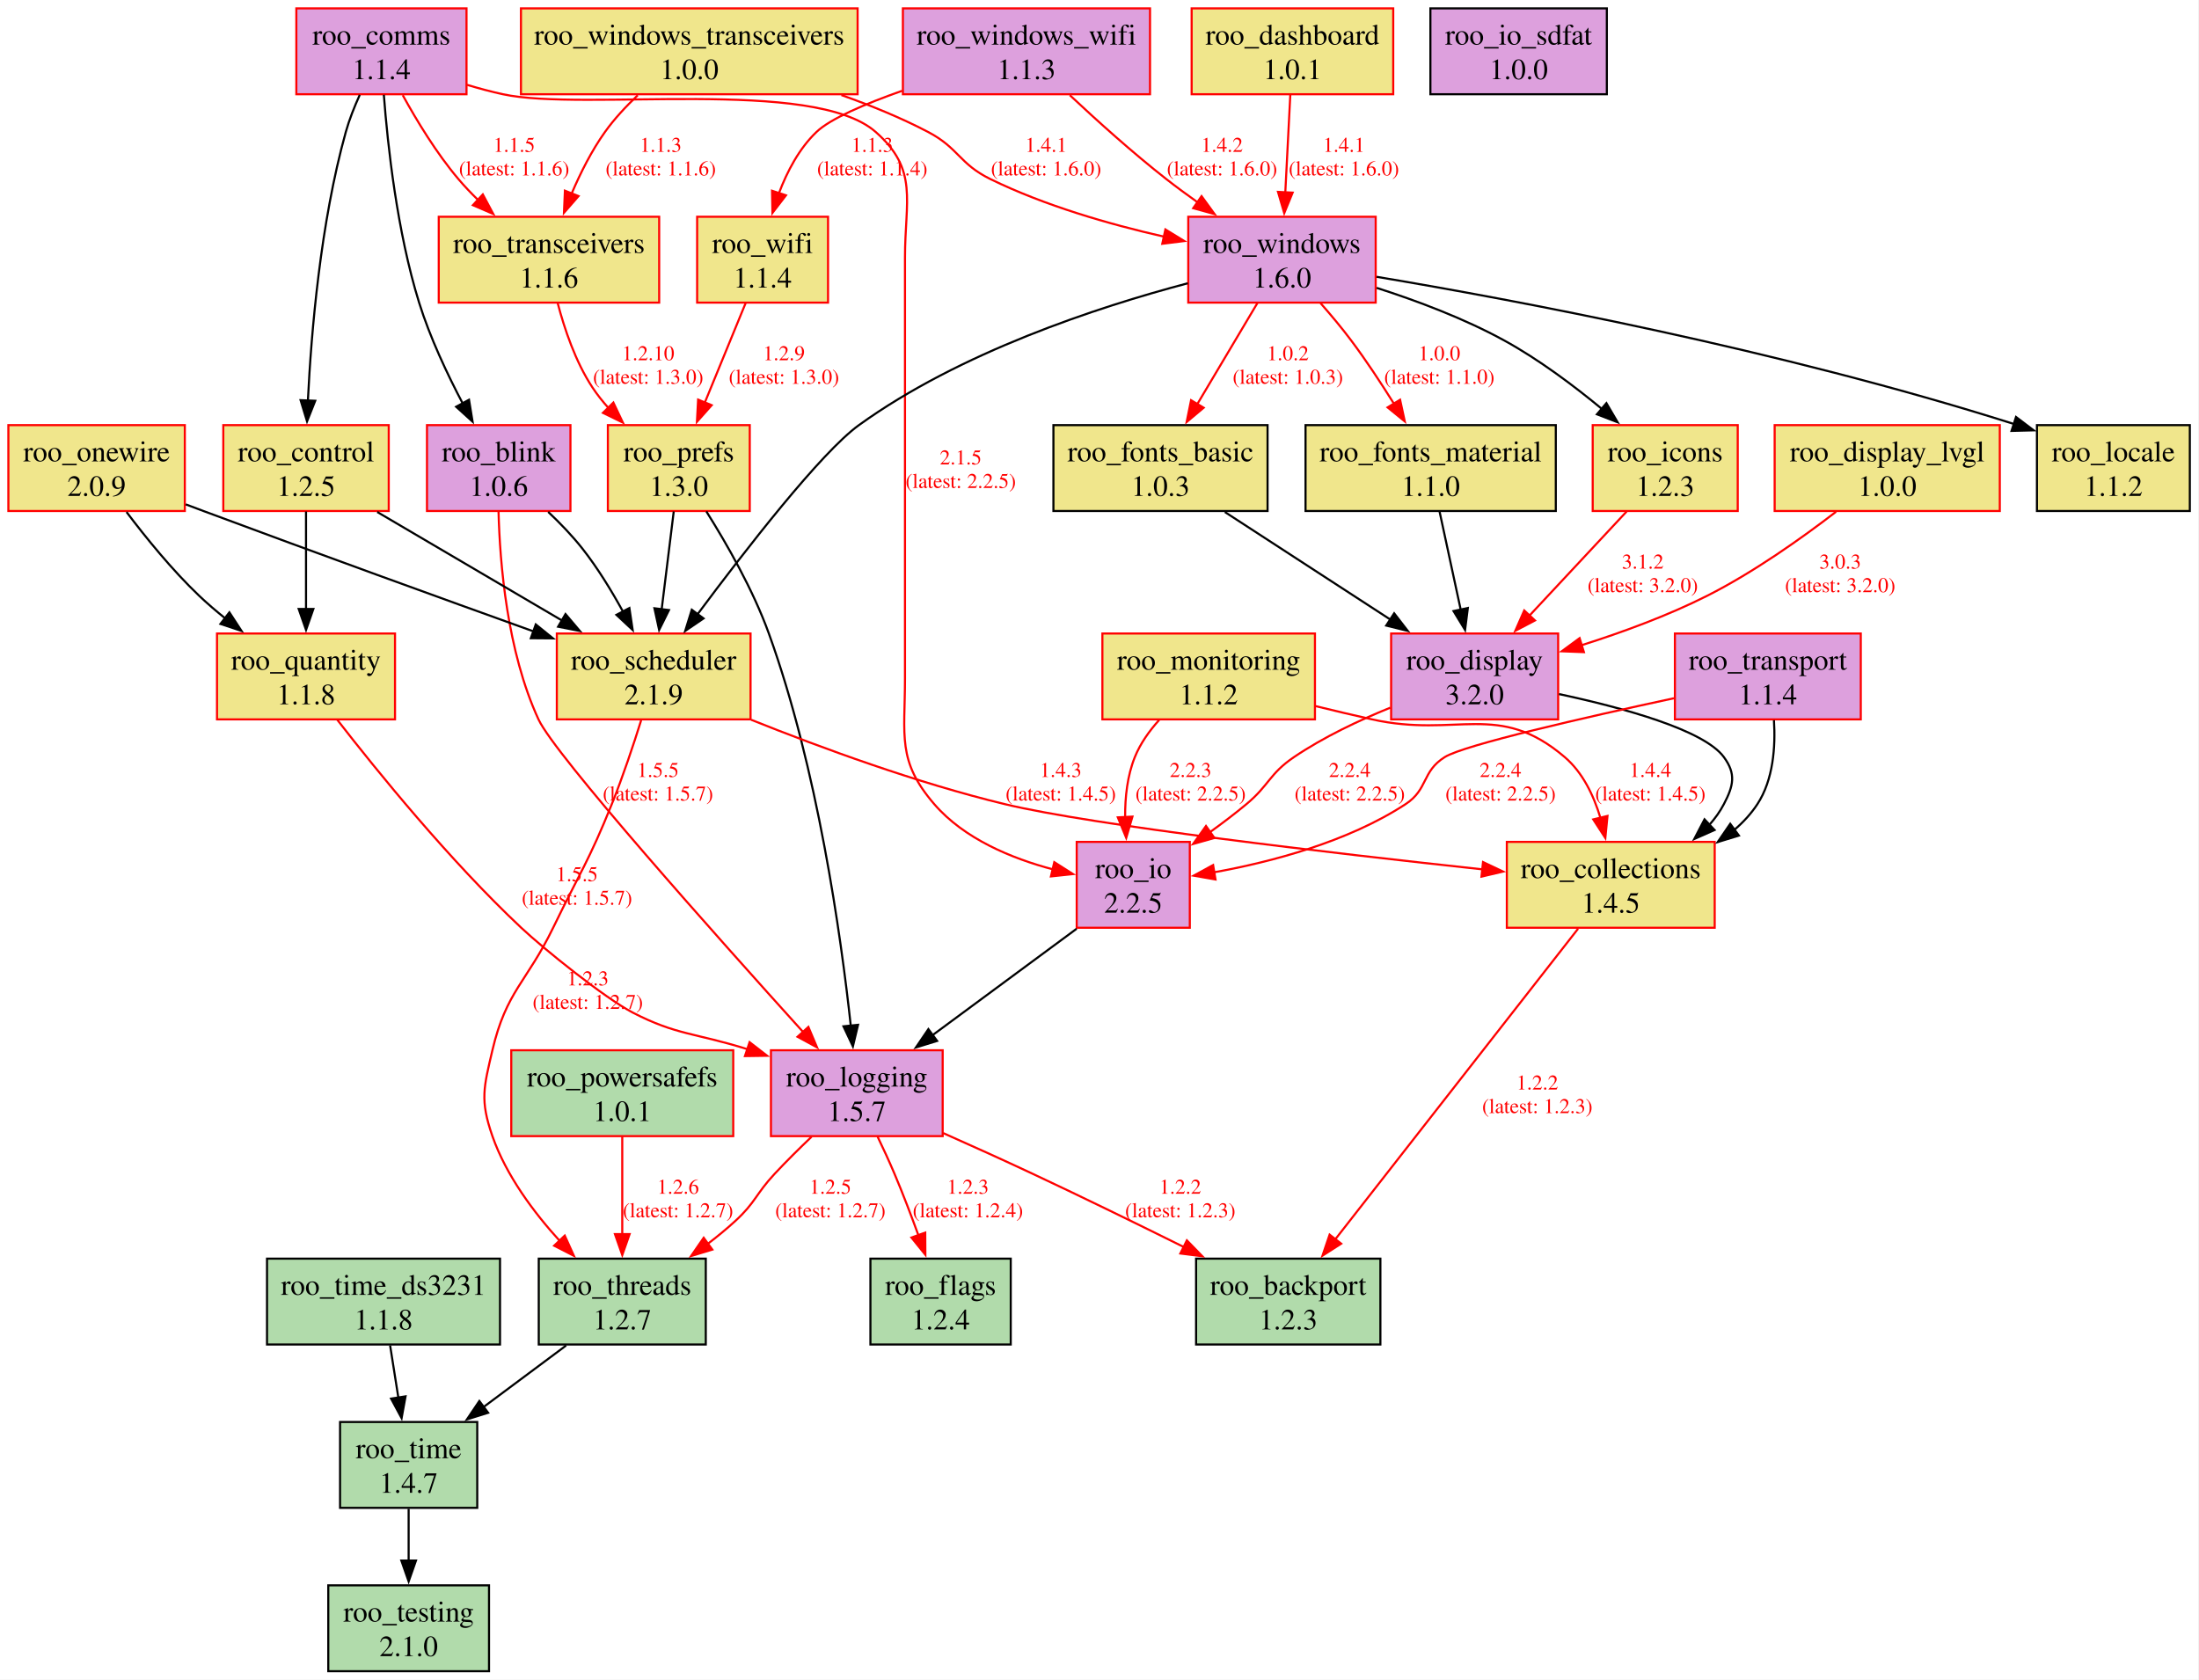
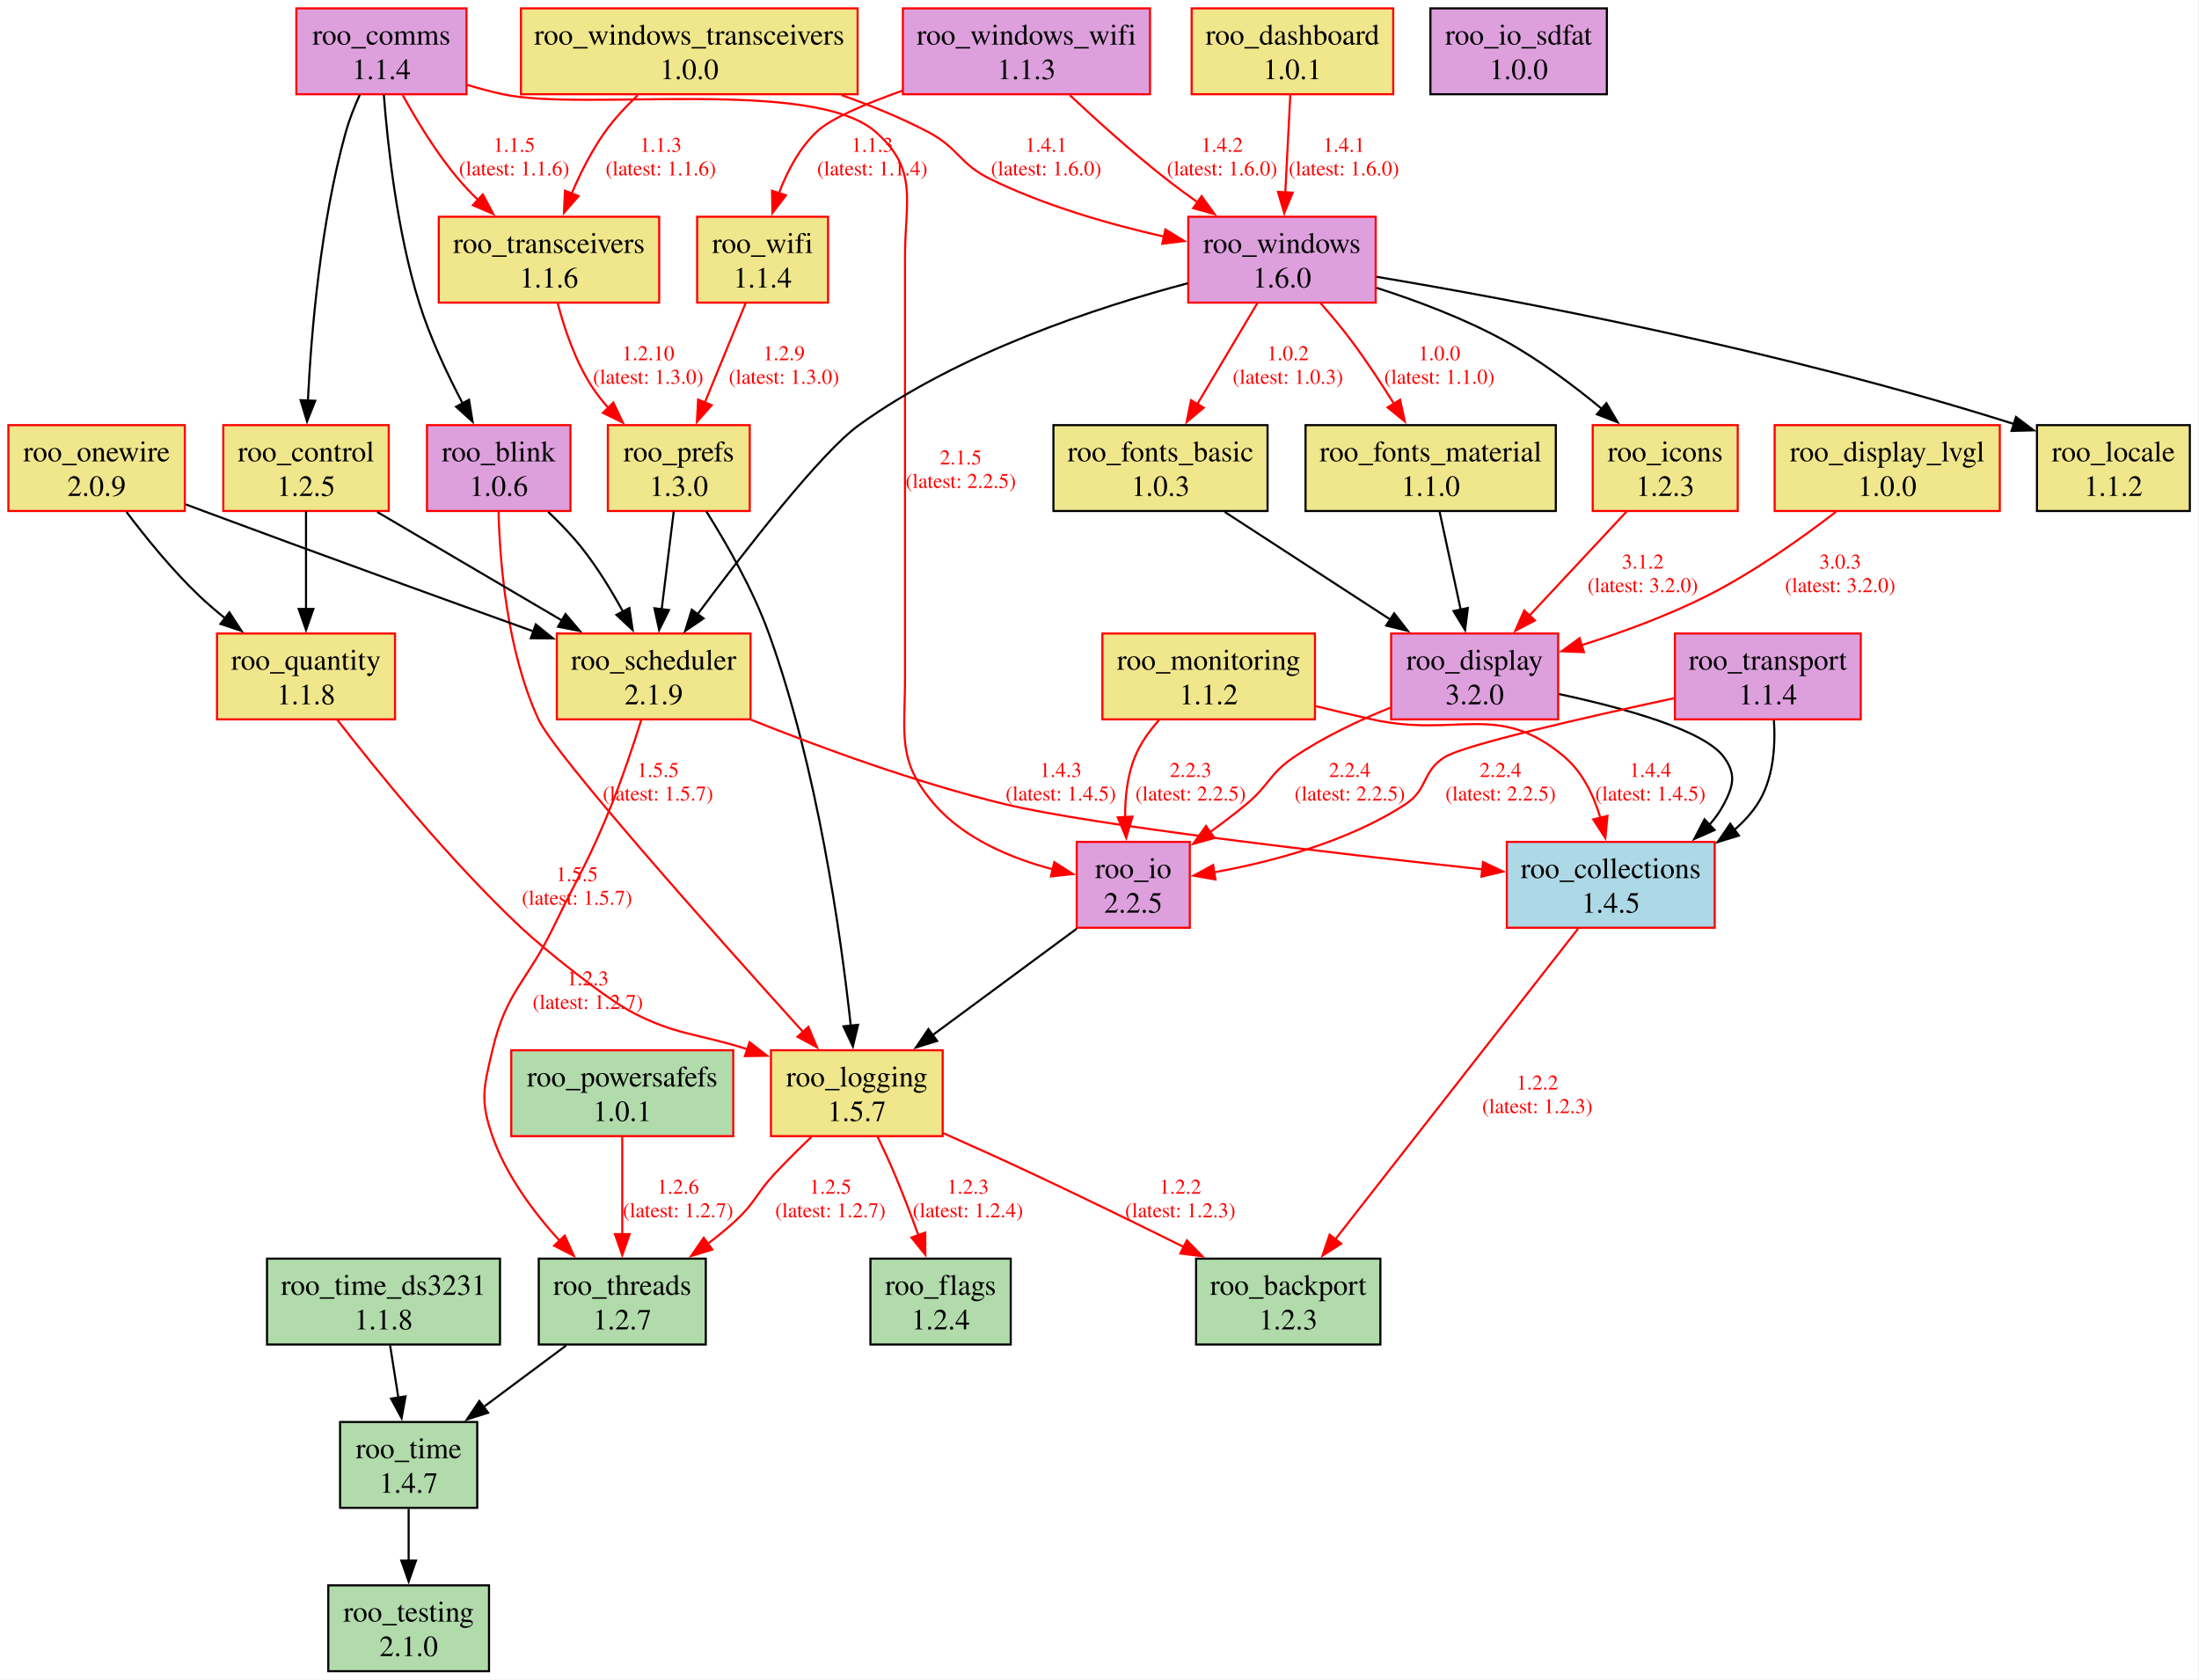
<svg xmlns="http://www.w3.org/2000/svg" width="1050pt" height="802pt" viewBox="0.00 0.00 1050.00 802.00">
  <g id="graph0" class="graph" transform="scale(1 1) rotate(0) translate(4 798)">
    <polygon fill="white" stroke="none" points="-4,4 -4,-798 1045.62,-798 1045.62,4 -4,4" />
    <g id="node1" class="node">
      <polygon fill="#b1dbab" stroke="black" points="655.12,-197 567.12,-197 567.12,-156 655.12,-156 655.12,-197" />
      <text xml:space="preserve" text-anchor="middle" x="611.12" y="-179.7" font-family="Times,serif" font-size="14.00">roo_backport</text>
      <text xml:space="preserve" text-anchor="middle" x="611.12" y="-163.2" font-family="Times,serif" font-size="14.00">1.2.3</text>
    </g>
    <g id="node2" class="node">
      <polygon fill="plum" stroke="red" points="268.38,-595 199.88,-595 199.88,-554 268.38,-554 268.38,-595" />
      <text xml:space="preserve" text-anchor="middle" x="234.12" y="-577.7" font-family="Times,serif" font-size="14.00">roo_blink</text>
      <text xml:space="preserve" text-anchor="middle" x="234.12" y="-561.2" font-family="Times,serif" font-size="14.00">1.0.6</text>
    </g>
    <g id="node16" class="node">
-       <polygon fill="plum" stroke="red" points="446.12,-296.5 364.12,-296.5 364.12,-255.5 446.12,-255.5 446.12,-296.5" />
+       <polygon fill="khaki" stroke="red" points="446.12,-296.5 364.12,-296.5 364.12,-255.5 446.12,-255.5 446.12,-296.5" />
      <text xml:space="preserve" text-anchor="middle" x="405.12" y="-279.2" font-family="Times,serif" font-size="14.00">roo_logging</text>
      <text xml:space="preserve" text-anchor="middle" x="405.12" y="-262.7" font-family="Times,serif" font-size="14.00">1.5.7</text>
    </g>
    <g id="edge1" class="edge">
      <path fill="none" stroke="red" d="M234.05,-553.59C234.67,-529.16 238.11,-486.97 253.12,-454.5 261.09,-437.29 338.48,-350.55 379.65,-305.02" />
      <polygon fill="red" stroke="red" points="382,-307.64 386.12,-297.88 376.81,-302.94 382,-307.64" />
      <text xml:space="preserve" text-anchor="middle" x="310.17" y="-427" font-family="Times,serif" font-size="10.00" fill="red">1.5.5</text>
      <text xml:space="preserve" text-anchor="middle" x="310.17" y="-415.75" font-family="Times,serif" font-size="10.00" fill="red">(latest: 1.5.7)</text>
    </g>
    <g id="node22" class="node">
      <polygon fill="khaki" stroke="red" points="354.38,-495.5 261.88,-495.5 261.88,-454.5 354.38,-454.5 354.38,-495.5" />
      <text xml:space="preserve" text-anchor="middle" x="308.12" y="-478.2" font-family="Times,serif" font-size="14.00">roo_scheduler</text>
      <text xml:space="preserve" text-anchor="middle" x="308.12" y="-461.7" font-family="Times,serif" font-size="14.00">2.1.9</text>
    </g>
    <g id="edge2" class="edge">
      <path fill="none" stroke="black" d="M257.75,-553.58C263.46,-548.19 269.3,-542.13 274.12,-536 281.38,-526.78 288.06,-515.83 293.54,-505.83" />
      <polygon fill="black" stroke="black" points="296.53,-507.67 298.09,-497.19 290.34,-504.41 296.53,-507.67" />
    </g>
    <g id="node3" class="node">
-       <polygon fill="khaki" stroke="red" points="814.75,-396 715.5,-396 715.5,-355 814.75,-355 814.75,-396" />
+       <polygon fill="lightblue" stroke="red" points="814.75,-396 715.5,-396 715.5,-355 814.75,-355 814.75,-396" />
      <text xml:space="preserve" text-anchor="middle" x="765.12" y="-378.7" font-family="Times,serif" font-size="14.00">roo_collections</text>
      <text xml:space="preserve" text-anchor="middle" x="765.12" y="-362.2" font-family="Times,serif" font-size="14.00">1.4.5</text>
    </g>
    <g id="edge3" class="edge">
      <path fill="none" stroke="red" d="M749.51,-354.53C722.06,-319.41 665.06,-246.49 633.45,-206.06" />
      <polygon fill="red" stroke="red" points="636.4,-204.15 627.48,-198.43 630.88,-208.46 636.4,-204.15" />
      <text xml:space="preserve" text-anchor="middle" x="730.06" y="-277.75" font-family="Times,serif" font-size="10.00" fill="red">1.2.2</text>
      <text xml:space="preserve" text-anchor="middle" x="730.06" y="-266.5" font-family="Times,serif" font-size="10.00" fill="red">(latest: 1.2.3)</text>
    </g>
    <g id="node4" class="node">
      <polygon fill="plum" stroke="red" points="218.75,-794 137.5,-794 137.5,-753 218.75,-753 218.75,-794" />
      <text xml:space="preserve" text-anchor="middle" x="178.12" y="-776.7" font-family="Times,serif" font-size="14.00">roo_comms</text>
      <text xml:space="preserve" text-anchor="middle" x="178.12" y="-760.2" font-family="Times,serif" font-size="14.00">1.1.4</text>
    </g>
    <g id="edge4" class="edge">
      <path fill="none" stroke="black" d="M179.28,-752.72C181.1,-728.76 185.57,-687.42 196.12,-653.5 201.31,-636.83 209.59,-619.27 217.1,-605.05" />
      <polygon fill="black" stroke="black" points="219.95,-607.12 221.65,-596.66 213.8,-603.78 219.95,-607.12" />
    </g>
    <g id="node5" class="node">
      <polygon fill="khaki" stroke="red" points="181.62,-595 102.62,-595 102.62,-554 181.62,-554 181.62,-595" />
      <text xml:space="preserve" text-anchor="middle" x="142.12" y="-577.7" font-family="Times,serif" font-size="14.00">roo_control</text>
      <text xml:space="preserve" text-anchor="middle" x="142.12" y="-561.2" font-family="Times,serif" font-size="14.00">1.2.5</text>
    </g>
    <g id="edge5" class="edge">
      <path fill="none" stroke="black" d="M167.78,-752.69C165.24,-747.1 162.78,-740.92 161.12,-735 149,-691.53 144.61,-639.28 143.02,-606.73" />
      <polygon fill="black" stroke="black" points="146.52,-606.63 142.61,-596.78 139.53,-606.92 146.52,-606.63" />
    </g>
    <g id="node13" class="node">
      <polygon fill="plum" stroke="red" points="564.12,-396 510.12,-396 510.12,-355 564.12,-355 564.12,-396" />
      <text xml:space="preserve" text-anchor="middle" x="537.12" y="-378.7" font-family="Times,serif" font-size="14.00">roo_io</text>
      <text xml:space="preserve" text-anchor="middle" x="537.12" y="-362.2" font-family="Times,serif" font-size="14.00">2.2.5</text>
    </g>
    <g id="edge6" class="edge">
      <path fill="none" stroke="red" d="M219,-757.5C224.7,-755.78 230.52,-754.21 236.12,-753 274.99,-744.61 384.27,-761.25 414.12,-735 434.69,-716.92 428.12,-702.38 428.12,-675 428.12,-675 428.12,-675 428.12,-474 428.12,-446.62 424.23,-434.73 442.12,-414 456.46,-397.39 479.13,-388.08 498.72,-382.89" />
      <polygon fill="red" stroke="red" points="499.41,-386.32 508.35,-380.63 497.81,-379.51 499.41,-386.32" />
      <text xml:space="preserve" text-anchor="middle" x="454.75" y="-576.25" font-family="Times,serif" font-size="10.00" fill="red">2.1.5</text>
      <text xml:space="preserve" text-anchor="middle" x="454.75" y="-565" font-family="Times,serif" font-size="10.00" fill="red">(latest: 2.2.5)</text>
    </g>
    <g id="node27" class="node">
      <polygon fill="khaki" stroke="red" points="310.75,-694.5 205.5,-694.5 205.5,-653.5 310.75,-653.5 310.75,-694.5" />
      <text xml:space="preserve" text-anchor="middle" x="258.12" y="-677.2" font-family="Times,serif" font-size="14.00">roo_transceivers</text>
      <text xml:space="preserve" text-anchor="middle" x="258.12" y="-660.7" font-family="Times,serif" font-size="14.00">1.1.6</text>
    </g>
    <g id="edge7" class="edge">
      <path fill="none" stroke="red" d="M188.3,-752.56C195.01,-740.37 204.45,-724.8 214.88,-712.5 217.76,-709.1 220.96,-705.74 224.27,-702.51" />
      <polygon fill="red" stroke="red" points="226.54,-705.18 231.53,-695.83 221.8,-700.03 226.54,-705.18" />
      <text xml:space="preserve" text-anchor="middle" x="241.5" y="-725.5" font-family="Times,serif" font-size="10.00" fill="red">1.1.5</text>
      <text xml:space="preserve" text-anchor="middle" x="241.5" y="-714.25" font-family="Times,serif" font-size="10.00" fill="red">(latest: 1.1.6)</text>
    </g>
    <g id="node21" class="node">
      <polygon fill="khaki" stroke="red" points="184.62,-495.5 99.62,-495.5 99.62,-454.5 184.62,-454.5 184.62,-495.5" />
      <text xml:space="preserve" text-anchor="middle" x="142.12" y="-478.2" font-family="Times,serif" font-size="14.00">roo_quantity</text>
      <text xml:space="preserve" text-anchor="middle" x="142.12" y="-461.7" font-family="Times,serif" font-size="14.00">1.1.8</text>
    </g>
    <g id="edge8" class="edge">
      <path fill="none" stroke="black" d="M142.12,-553.77C142.12,-540.29 142.12,-522.16 142.12,-506.79" />
      <polygon fill="black" stroke="black" points="145.63,-507.21 142.13,-497.21 138.63,-507.21 145.63,-507.21" />
    </g>
    <g id="edge9" class="edge">
      <path fill="none" stroke="black" d="M176.12,-553.53C201.63,-538.55 236.77,-517.91 264.38,-501.69" />
      <polygon fill="black" stroke="black" points="266.02,-504.79 272.87,-496.71 262.48,-498.75 266.02,-504.79" />
    </g>
    <g id="node6" class="node">
      <polygon fill="khaki" stroke="red" points="661.25,-794 565,-794 565,-753 661.25,-753 661.25,-794" />
      <text xml:space="preserve" text-anchor="middle" x="613.12" y="-776.7" font-family="Times,serif" font-size="14.00">roo_dashboard</text>
      <text xml:space="preserve" text-anchor="middle" x="613.12" y="-760.2" font-family="Times,serif" font-size="14.00">1.0.1</text>
    </g>
    <g id="node30" class="node">
      <polygon fill="plum" stroke="red" points="652.88,-694.5 563.38,-694.5 563.38,-653.5 652.88,-653.5 652.88,-694.5" />
      <text xml:space="preserve" text-anchor="middle" x="608.12" y="-677.2" font-family="Times,serif" font-size="14.00">roo_windows</text>
      <text xml:space="preserve" text-anchor="middle" x="608.12" y="-660.7" font-family="Times,serif" font-size="14.00">1.6.0</text>
    </g>
    <g id="edge10" class="edge">
      <path fill="none" stroke="red" d="M612.11,-752.77C611.42,-739.29 610.49,-721.16 609.7,-705.79" />
      <polygon fill="red" stroke="red" points="613.22,-706.02 609.21,-696.21 606.23,-706.38 613.22,-706.02" />
      <text xml:space="preserve" text-anchor="middle" x="637.7" y="-725.5" font-family="Times,serif" font-size="10.00" fill="red">1.4.1</text>
      <text xml:space="preserve" text-anchor="middle" x="637.7" y="-714.25" font-family="Times,serif" font-size="10.00" fill="red">(latest: 1.6.0)</text>
    </g>
    <g id="node7" class="node">
      <polygon fill="plum" stroke="red" points="740,-495.5 660.25,-495.5 660.25,-454.5 740,-454.5 740,-495.5" />
      <text xml:space="preserve" text-anchor="middle" x="700.12" y="-478.2" font-family="Times,serif" font-size="14.00">roo_display</text>
      <text xml:space="preserve" text-anchor="middle" x="700.12" y="-461.7" font-family="Times,serif" font-size="14.00">3.2.0</text>
    </g>
    <g id="edge11" class="edge">
      <path fill="none" stroke="black" d="M740.42,-466.58C771.09,-460.01 809.61,-449.47 819.12,-436.5 825.04,-428.44 823.76,-422.86 819.12,-414 817.27,-410.45 814.91,-407.18 812.22,-404.16" />
      <polygon fill="black" stroke="black" points="814.69,-401.67 805,-397.38 809.89,-406.78 814.69,-401.67" />
    </g>
    <g id="edge12" class="edge">
      <path fill="none" stroke="red" d="M659.89,-460.1C644.81,-453.99 627.94,-446.02 613.88,-436.5 602.1,-428.53 602.06,-423.09 591.12,-414 585.65,-409.45 579.64,-404.89 573.68,-400.6" />
      <polygon fill="red" stroke="red" points="575.88,-397.87 565.68,-394.99 571.85,-403.6 575.88,-397.87" />
      <text xml:space="preserve" text-anchor="middle" x="640.5" y="-427" font-family="Times,serif" font-size="10.00" fill="red">2.2.4</text>
      <text xml:space="preserve" text-anchor="middle" x="640.5" y="-415.75" font-family="Times,serif" font-size="10.00" fill="red">(latest: 2.2.5)</text>
    </g>
    <g id="node8" class="node">
      <polygon fill="khaki" stroke="red" points="950.88,-595 843.38,-595 843.38,-554 950.88,-554 950.88,-595" />
      <text xml:space="preserve" text-anchor="middle" x="897.12" y="-577.7" font-family="Times,serif" font-size="14.00">roo_display_lvgl</text>
      <text xml:space="preserve" text-anchor="middle" x="897.12" y="-561.2" font-family="Times,serif" font-size="14.00">1.0.0</text>
    </g>
    <g id="edge13" class="edge">
      <path fill="none" stroke="red" d="M872.72,-553.66C856.12,-540.89 833.23,-524.66 811.12,-513.5 792.3,-504 770.52,-496.04 751.27,-489.94" />
      <polygon fill="red" stroke="red" points="752.3,-486.6 741.71,-487.01 750.25,-493.29 752.3,-486.6" />
      <text xml:space="preserve" text-anchor="middle" x="874.67" y="-526.5" font-family="Times,serif" font-size="10.00" fill="red">3.0.3</text>
      <text xml:space="preserve" text-anchor="middle" x="874.67" y="-515.25" font-family="Times,serif" font-size="10.00" fill="red">(latest: 3.2.0)</text>
    </g>
    <g id="node9" class="node">
      <polygon fill="#b1dbab" stroke="black" points="478.62,-197 411.62,-197 411.62,-156 478.62,-156 478.62,-197" />
      <text xml:space="preserve" text-anchor="middle" x="445.12" y="-179.7" font-family="Times,serif" font-size="14.00">roo_flags</text>
      <text xml:space="preserve" text-anchor="middle" x="445.12" y="-163.2" font-family="Times,serif" font-size="14.00">1.2.4</text>
    </g>
    <g id="node10" class="node">
      <polygon fill="khaki" stroke="black" points="601.25,-595 499,-595 499,-554 601.25,-554 601.25,-595" />
      <text xml:space="preserve" text-anchor="middle" x="550.12" y="-577.7" font-family="Times,serif" font-size="14.00">roo_fonts_basic</text>
      <text xml:space="preserve" text-anchor="middle" x="550.12" y="-561.2" font-family="Times,serif" font-size="14.00">1.0.3</text>
    </g>
    <g id="edge14" class="edge">
      <path fill="none" stroke="black" d="M580.84,-553.53C603.69,-538.68 635.09,-518.27 659.94,-502.12" />
      <polygon fill="black" stroke="black" points="661.7,-505.15 668.18,-496.76 657.89,-499.28 661.7,-505.15" />
    </g>
    <g id="node11" class="node">
      <polygon fill="khaki" stroke="black" points="738.88,-595 619.38,-595 619.38,-554 738.88,-554 738.88,-595" />
      <text xml:space="preserve" text-anchor="middle" x="679.12" y="-577.7" font-family="Times,serif" font-size="14.00">roo_fonts_material</text>
      <text xml:space="preserve" text-anchor="middle" x="679.12" y="-561.2" font-family="Times,serif" font-size="14.00">1.1.0</text>
    </g>
    <g id="edge15" class="edge">
      <path fill="none" stroke="black" d="M683.37,-553.77C686.28,-540.29 690.18,-522.16 693.49,-506.79" />
      <polygon fill="black" stroke="black" points="696.88,-507.69 695.56,-497.18 690.04,-506.22 696.88,-507.69" />
    </g>
    <g id="node12" class="node">
      <polygon fill="khaki" stroke="red" points="825.75,-595 756.5,-595 756.5,-554 825.75,-554 825.75,-595" />
      <text xml:space="preserve" text-anchor="middle" x="791.12" y="-577.7" font-family="Times,serif" font-size="14.00">roo_icons</text>
      <text xml:space="preserve" text-anchor="middle" x="791.12" y="-561.2" font-family="Times,serif" font-size="14.00">1.2.3</text>
    </g>
    <g id="edge16" class="edge">
      <path fill="none" stroke="red" d="M772.71,-553.77C759.39,-539.5 741.2,-520.01 726.36,-504.11" />
      <polygon fill="red" stroke="red" points="728.93,-501.73 719.55,-496.81 723.81,-506.51 728.93,-501.73" />
      <text xml:space="preserve" text-anchor="middle" x="780.4" y="-526.5" font-family="Times,serif" font-size="10.00" fill="red">3.1.2</text>
      <text xml:space="preserve" text-anchor="middle" x="780.4" y="-515.25" font-family="Times,serif" font-size="10.00" fill="red">(latest: 3.2.0)</text>
    </g>
    <g id="edge17" class="edge">
      <path fill="none" stroke="black" d="M510.09,-354.53C490.25,-339.88 463.09,-319.81 441.36,-303.77" />
      <polygon fill="black" stroke="black" points="443.46,-300.96 433.34,-297.84 439.3,-306.6 443.46,-300.96" />
    </g>
    <g id="node14" class="node">
      <polygon fill="plum" stroke="black" points="763.25,-794 679,-794 679,-753 763.25,-753 763.25,-794" />
      <text xml:space="preserve" text-anchor="middle" x="721.12" y="-776.7" font-family="Times,serif" font-size="14.00">roo_io_sdfat</text>
      <text xml:space="preserve" text-anchor="middle" x="721.12" y="-760.2" font-family="Times,serif" font-size="14.00">1.0.0</text>
    </g>
    <g id="node15" class="node">
      <polygon fill="khaki" stroke="black" points="1041.62,-595 968.62,-595 968.62,-554 1041.62,-554 1041.62,-595" />
      <text xml:space="preserve" text-anchor="middle" x="1005.12" y="-577.7" font-family="Times,serif" font-size="14.00">roo_locale</text>
      <text xml:space="preserve" text-anchor="middle" x="1005.12" y="-561.2" font-family="Times,serif" font-size="14.00">1.1.2</text>
    </g>
    <g id="edge18" class="edge">
      <path fill="none" stroke="red" d="M446.28,-256.99C459.96,-250.91 475.24,-244.01 489.12,-237.5 513.02,-226.3 539.31,-213.44 561.35,-202.5" />
      <polygon fill="red" stroke="red" points="562.72,-205.73 570.11,-198.14 559.6,-199.46 562.72,-205.73" />
      <text xml:space="preserve" text-anchor="middle" x="559.57" y="-228" font-family="Times,serif" font-size="10.00" fill="red">1.2.2</text>
      <text xml:space="preserve" text-anchor="middle" x="559.57" y="-216.75" font-family="Times,serif" font-size="10.00" fill="red">(latest: 1.2.3)</text>
    </g>
    <g id="edge19" class="edge">
      <path fill="none" stroke="red" d="M415.01,-255.31C417.75,-249.62 420.65,-243.35 423.12,-237.5 427.13,-228.02 431.11,-217.54 434.58,-208.02" />
      <polygon fill="red" stroke="red" points="437.79,-209.43 437.85,-198.84 431.2,-207.08 437.79,-209.43" />
      <text xml:space="preserve" text-anchor="middle" x="458.16" y="-228" font-family="Times,serif" font-size="10.00" fill="red">1.2.3</text>
      <text xml:space="preserve" text-anchor="middle" x="458.16" y="-216.75" font-family="Times,serif" font-size="10.00" fill="red">(latest: 1.2.4)</text>
    </g>
    <g id="node24" class="node">
      <polygon fill="#b1dbab" stroke="black" points="333,-197 253.25,-197 253.25,-156 333,-156 333,-197" />
      <text xml:space="preserve" text-anchor="middle" x="293.12" y="-179.7" font-family="Times,serif" font-size="14.00">roo_threads</text>
      <text xml:space="preserve" text-anchor="middle" x="293.12" y="-163.2" font-family="Times,serif" font-size="14.00">1.2.7</text>
    </g>
    <g id="edge20" class="edge">
      <path fill="none" stroke="red" d="M383.51,-255.19C377.65,-249.6 371.41,-243.42 365.88,-237.5 356.99,-227.99 356.72,-223.79 347.12,-215 342.97,-211.19 338.41,-207.46 333.76,-203.92" />
      <polygon fill="red" stroke="red" points="336.13,-201.32 325.99,-198.25 332.01,-206.97 336.13,-201.32" />
      <text xml:space="preserve" text-anchor="middle" x="392.5" y="-228" font-family="Times,serif" font-size="10.00" fill="red">1.2.5</text>
      <text xml:space="preserve" text-anchor="middle" x="392.5" y="-216.75" font-family="Times,serif" font-size="10.00" fill="red">(latest: 1.2.7)</text>
    </g>
    <g id="node17" class="node">
      <polygon fill="khaki" stroke="red" points="623.88,-495.5 522.38,-495.5 522.38,-454.5 623.88,-454.5 623.88,-495.5" />
      <text xml:space="preserve" text-anchor="middle" x="573.12" y="-478.2" font-family="Times,serif" font-size="14.00">roo_monitoring</text>
      <text xml:space="preserve" text-anchor="middle" x="573.12" y="-461.7" font-family="Times,serif" font-size="14.00">1.1.2</text>
    </g>
    <g id="edge21" class="edge">
      <path fill="none" stroke="red" d="M624.22,-460.82C633.17,-458.63 642.41,-456.44 651.12,-454.5 691.79,-445.44 711.43,-463.54 743.12,-436.5 751.74,-429.15 756.98,-418.12 760.17,-407.52" />
      <polygon fill="red" stroke="red" points="763.56,-408.39 762.53,-397.84 756.76,-406.73 763.56,-408.39" />
      <text xml:space="preserve" text-anchor="middle" x="784.03" y="-427" font-family="Times,serif" font-size="10.00" fill="red">1.4.4</text>
      <text xml:space="preserve" text-anchor="middle" x="784.03" y="-415.75" font-family="Times,serif" font-size="10.00" fill="red">(latest: 1.4.5)</text>
    </g>
    <g id="edge22" class="edge">
      <path fill="none" stroke="red" d="M549.48,-454.2C544.77,-448.97 540.48,-442.96 537.88,-436.5 534.28,-427.6 533.18,-417.34 533.24,-407.85" />
      <polygon fill="red" stroke="red" points="536.73,-408.07 533.76,-397.9 529.74,-407.71 536.73,-408.07" />
      <text xml:space="preserve" text-anchor="middle" x="564.5" y="-427" font-family="Times,serif" font-size="10.00" fill="red">2.2.3</text>
      <text xml:space="preserve" text-anchor="middle" x="564.5" y="-415.75" font-family="Times,serif" font-size="10.00" fill="red">(latest: 2.2.5)</text>
    </g>
    <g id="node18" class="node">
      <polygon fill="khaki" stroke="red" points="84.25,-595 0,-595 0,-554 84.25,-554 84.25,-595" />
      <text xml:space="preserve" text-anchor="middle" x="42.12" y="-577.7" font-family="Times,serif" font-size="14.00">roo_onewire</text>
      <text xml:space="preserve" text-anchor="middle" x="42.12" y="-561.2" font-family="Times,serif" font-size="14.00">2.0.9</text>
    </g>
    <g id="edge24" class="edge">
      <path fill="none" stroke="black" d="M56.42,-553.51C65.63,-541.3 78.26,-525.73 91.12,-513.5 95,-509.81 99.25,-506.17 103.59,-502.69" />
      <polygon fill="black" stroke="black" points="105.53,-505.61 111.32,-496.74 101.26,-500.07 105.53,-505.61" />
    </g>
    <g id="edge23" class="edge">
      <path fill="none" stroke="black" d="M84.68,-557.17C87.54,-556.09 90.37,-555.03 93.12,-554 146.46,-534.13 207.48,-512.05 250.86,-496.47" />
      <polygon fill="black" stroke="black" points="251.83,-499.84 260.06,-493.17 249.47,-493.25 251.83,-499.84" />
    </g>
    <g id="node19" class="node">
      <polygon fill="#b1dbab" stroke="red" points="346.12,-296.5 240.12,-296.5 240.12,-255.5 346.12,-255.5 346.12,-296.5" />
      <text xml:space="preserve" text-anchor="middle" x="293.12" y="-279.2" font-family="Times,serif" font-size="14.00">roo_powersafefs</text>
      <text xml:space="preserve" text-anchor="middle" x="293.12" y="-262.7" font-family="Times,serif" font-size="14.00">1.0.1</text>
    </g>
    <g id="edge25" class="edge">
      <path fill="none" stroke="red" d="M293.12,-255.27C293.12,-241.79 293.12,-223.66 293.12,-208.29" />
      <polygon fill="red" stroke="red" points="296.63,-208.71 293.13,-198.71 289.63,-208.71 296.63,-208.71" />
      <text xml:space="preserve" text-anchor="middle" x="319.75" y="-228" font-family="Times,serif" font-size="10.00" fill="red">1.2.6</text>
      <text xml:space="preserve" text-anchor="middle" x="319.75" y="-216.75" font-family="Times,serif" font-size="10.00" fill="red">(latest: 1.2.7)</text>
    </g>
    <g id="node20" class="node">
      <polygon fill="khaki" stroke="red" points="354,-595 286.25,-595 286.25,-554 354,-554 354,-595" />
      <text xml:space="preserve" text-anchor="middle" x="320.12" y="-577.7" font-family="Times,serif" font-size="14.00">roo_prefs</text>
      <text xml:space="preserve" text-anchor="middle" x="320.12" y="-561.2" font-family="Times,serif" font-size="14.00">1.3.0</text>
    </g>
    <g id="edge26" class="edge">
      <path fill="none" stroke="black" d="M333.27,-553.8C342.9,-538.5 355.56,-516.44 363.12,-495.5 386.36,-431.22 397.54,-351.41 402.23,-308.25" />
      <polygon fill="black" stroke="black" points="405.71,-308.65 403.25,-298.34 398.74,-307.93 405.71,-308.65" />
    </g>
    <g id="edge27" class="edge">
      <path fill="none" stroke="black" d="M317.7,-553.77C316.04,-540.29 313.81,-522.16 311.91,-506.79" />
      <polygon fill="black" stroke="black" points="315.43,-506.7 310.73,-497.2 308.48,-507.56 315.43,-506.7" />
    </g>
    <g id="edge28" class="edge">
      <path fill="none" stroke="red" d="M157,-454.36C176.04,-429.82 210.66,-387.15 244.88,-355 255.71,-344.82 284.92,-321.34 298.12,-314.5 318.95,-303.71 327.9,-304.83 352.87,-297.02" />
      <polygon fill="red" stroke="red" points="353.92,-300.36 362.3,-293.87 351.7,-293.72 353.92,-300.36" />
      <text xml:space="preserve" text-anchor="middle" x="271.5" y="-377.25" font-family="Times,serif" font-size="10.00" fill="red">1.5.5</text>
      <text xml:space="preserve" text-anchor="middle" x="271.5" y="-366" font-family="Times,serif" font-size="10.00" fill="red">(latest: 1.5.7)</text>
    </g>
    <g id="edge29" class="edge">
      <path fill="none" stroke="red" d="M354.66,-454.31C387.88,-441.01 433.93,-424.1 475.88,-414 517.87,-403.89 632.38,-390.6 704.08,-382.86" />
      <polygon fill="red" stroke="red" points="704.13,-386.37 713.7,-381.83 703.38,-379.41 704.13,-386.37" />
      <text xml:space="preserve" text-anchor="middle" x="502.5" y="-427" font-family="Times,serif" font-size="10.00" fill="red">1.4.3</text>
      <text xml:space="preserve" text-anchor="middle" x="502.5" y="-415.75" font-family="Times,serif" font-size="10.00" fill="red">(latest: 1.4.5)</text>
    </g>
    <g id="edge30" class="edge">
      <path fill="none" stroke="red" d="M302.14,-454.05C298.45,-442.27 293.41,-427.14 288.12,-414 277.29,-387.07 272.79,-381.11 260.12,-355 247.46,-328.89 237.74,-324.75 231.12,-296.5 226.97,-278.76 225.12,-272.7 231.12,-255.5 237.69,-236.7 250.88,-219.04 263.42,-205.29" />
      <polygon fill="red" stroke="red" points="265.66,-208.01 270.03,-198.35 260.6,-203.18 265.66,-208.01" />
      <text xml:space="preserve" text-anchor="middle" x="276.66" y="-327.5" font-family="Times,serif" font-size="10.00" fill="red">1.2.3</text>
      <text xml:space="preserve" text-anchor="middle" x="276.66" y="-316.25" font-family="Times,serif" font-size="10.00" fill="red">(latest: 1.2.7)</text>
    </g>
    <g id="node23" class="node">
      <polygon fill="#b1dbab" stroke="black" points="229.5,-41 152.75,-41 152.75,0 229.5,0 229.5,-41" />
      <text xml:space="preserve" text-anchor="middle" x="191.12" y="-23.7" font-family="Times,serif" font-size="14.00">roo_testing</text>
      <text xml:space="preserve" text-anchor="middle" x="191.12" y="-7.2" font-family="Times,serif" font-size="14.00">2.1.0</text>
    </g>
    <g id="node25" class="node">
      <polygon fill="#b1dbab" stroke="black" points="223.88,-119 158.38,-119 158.38,-78 223.88,-78 223.88,-119" />
      <text xml:space="preserve" text-anchor="middle" x="191.12" y="-101.7" font-family="Times,serif" font-size="14.00">roo_time</text>
      <text xml:space="preserve" text-anchor="middle" x="191.12" y="-85.2" font-family="Times,serif" font-size="14.00">1.4.7</text>
    </g>
    <g id="edge31" class="edge">
      <path fill="none" stroke="black" d="M266.33,-155.53C254.26,-146.54 239.85,-135.8 226.88,-126.14" />
      <polygon fill="black" stroke="black" points="229.07,-123.41 218.96,-120.24 224.89,-129.02 229.07,-123.41" />
    </g>
    <g id="edge32" class="edge">
      <path fill="none" stroke="black" d="M191.12,-77.53C191.12,-69.94 191.12,-61.1 191.12,-52.71" />
      <polygon fill="black" stroke="black" points="194.63,-52.85 191.13,-42.85 187.63,-52.85 194.63,-52.85" />
    </g>
    <g id="node26" class="node">
      <polygon fill="#b1dbab" stroke="black" points="234.75,-197 123.5,-197 123.5,-156 234.75,-156 234.75,-197" />
      <text xml:space="preserve" text-anchor="middle" x="179.12" y="-179.7" font-family="Times,serif" font-size="14.00">roo_time_ds3231</text>
      <text xml:space="preserve" text-anchor="middle" x="179.12" y="-163.2" font-family="Times,serif" font-size="14.00">1.1.8</text>
    </g>
    <g id="edge33" class="edge">
      <path fill="none" stroke="black" d="M182.28,-155.53C183.49,-147.85 184.91,-138.89 186.24,-130.42" />
      <polygon fill="black" stroke="black" points="189.65,-131.25 187.76,-120.83 182.74,-130.16 189.65,-131.25" />
    </g>
    <g id="edge34" class="edge">
      <path fill="none" stroke="red" d="M262.3,-653.23C265.52,-640.95 270.8,-625.24 278.88,-613 281.14,-609.57 283.79,-606.24 286.63,-603.08" />
      <polygon fill="red" stroke="red" points="288.88,-605.78 293.42,-596.21 283.9,-600.86 288.88,-605.78" />
      <text xml:space="preserve" text-anchor="middle" x="305.5" y="-626" font-family="Times,serif" font-size="10.00" fill="red">1.2.10</text>
      <text xml:space="preserve" text-anchor="middle" x="305.5" y="-614.75" font-family="Times,serif" font-size="10.00" fill="red">(latest: 1.3.0)</text>
    </g>
    <g id="node28" class="node">
      <polygon fill="plum" stroke="red" points="884.5,-495.5 795.75,-495.5 795.75,-454.5 884.5,-454.5 884.5,-495.5" />
      <text xml:space="preserve" text-anchor="middle" x="840.12" y="-478.2" font-family="Times,serif" font-size="14.00">roo_transport</text>
      <text xml:space="preserve" text-anchor="middle" x="840.12" y="-461.7" font-family="Times,serif" font-size="14.00">1.1.4</text>
    </g>
    <g id="edge35" class="edge">
      <path fill="none" stroke="black" d="M843.04,-454.08C843.82,-441.6 842.81,-425.71 835.12,-414 832.11,-409.42 828.35,-405.35 824.14,-401.75" />
      <polygon fill="black" stroke="black" points="826.31,-399.01 816.18,-395.91 822.17,-404.65 826.31,-399.01" />
    </g>
    <g id="edge36" class="edge">
      <path fill="none" stroke="red" d="M795.27,-464.59C753.15,-455.52 695.23,-442.33 685.88,-436.5 674.83,-429.62 678.02,-421.12 667.12,-414 639.42,-395.91 602.84,-386.37 575.54,-381.45" />
      <polygon fill="red" stroke="red" points="576.39,-378.05 565.96,-379.87 575.25,-384.95 576.39,-378.05" />
      <text xml:space="preserve" text-anchor="middle" x="712.5" y="-427" font-family="Times,serif" font-size="10.00" fill="red">2.2.4</text>
      <text xml:space="preserve" text-anchor="middle" x="712.5" y="-415.75" font-family="Times,serif" font-size="10.00" fill="red">(latest: 2.2.5)</text>
    </g>
    <g id="node29" class="node">
      <polygon fill="khaki" stroke="red" points="391.38,-694.5 328.88,-694.5 328.88,-653.5 391.38,-653.5 391.38,-694.5" />
      <text xml:space="preserve" text-anchor="middle" x="360.12" y="-677.2" font-family="Times,serif" font-size="14.00">roo_wifi</text>
      <text xml:space="preserve" text-anchor="middle" x="360.12" y="-660.7" font-family="Times,serif" font-size="14.00">1.1.4</text>
    </g>
    <g id="edge37" class="edge">
      <path fill="none" stroke="red" d="M352.03,-653.27C346.45,-639.66 338.91,-621.3 332.57,-605.84" />
      <polygon fill="red" stroke="red" points="335.82,-604.52 328.78,-596.6 329.34,-607.18 335.82,-604.52" />
      <text xml:space="preserve" text-anchor="middle" x="370.33" y="-626" font-family="Times,serif" font-size="10.00" fill="red">1.2.9</text>
      <text xml:space="preserve" text-anchor="middle" x="370.33" y="-614.75" font-family="Times,serif" font-size="10.00" fill="red">(latest: 1.3.0)</text>
    </g>
    <g id="edge38" class="edge">
      <path fill="none" stroke="red" d="M596.39,-653.27C588.13,-639.39 576.94,-620.58 567.64,-604.94" />
      <polygon fill="red" stroke="red" points="570.74,-603.31 562.62,-596.5 564.72,-606.89 570.74,-603.31" />
      <text xml:space="preserve" text-anchor="middle" x="610.94" y="-626" font-family="Times,serif" font-size="10.00" fill="red">1.0.2</text>
      <text xml:space="preserve" text-anchor="middle" x="610.94" y="-614.75" font-family="Times,serif" font-size="10.00" fill="red">(latest: 1.0.3)</text>
    </g>
    <g id="edge39" class="edge">
      <path fill="none" stroke="red" d="M626.54,-653.25C631.46,-647.66 636.65,-641.47 641.12,-635.5 648.26,-625.98 655.41,-615.11 661.56,-605.27" />
      <polygon fill="red" stroke="red" points="664.53,-607.12 666.77,-596.77 658.56,-603.47 664.53,-607.12" />
      <text xml:space="preserve" text-anchor="middle" x="683.26" y="-626" font-family="Times,serif" font-size="10.00" fill="red">1.0.0</text>
      <text xml:space="preserve" text-anchor="middle" x="683.26" y="-614.75" font-family="Times,serif" font-size="10.00" fill="red">(latest: 1.1.0)</text>
    </g>
    <g id="edge41" class="edge">
      <path fill="none" stroke="black" d="M653.33,-660.55C672.67,-654.34 695.12,-645.91 714.12,-635.5 730.71,-626.42 747.46,-613.86 761.09,-602.57" />
      <polygon fill="black" stroke="black" points="763.04,-605.51 768.4,-596.37 758.51,-600.17 763.04,-605.51" />
    </g>
    <g id="edge40" class="edge">
      <path fill="none" stroke="black" d="M653.31,-665.83C718.9,-654.82 844.21,-631.46 957.58,-595.56" />
      <polygon fill="black" stroke="black" points="958.62,-598.9 967.07,-592.51 956.48,-592.24 958.62,-598.9" />
    </g>
    <g id="edge42" class="edge">
      <path fill="none" stroke="black" d="M563.16,-662.74C519.95,-651.33 454.29,-629.76 406.12,-595 388.03,-581.94 351.93,-535.4 328.96,-504.54" />
      <polygon fill="black" stroke="black" points="331.94,-502.7 323.18,-496.74 326.32,-506.86 331.94,-502.7" />
    </g>
    <g id="node31" class="node">
      <polygon fill="khaki" stroke="red" points="405.5,-794 244.75,-794 244.75,-753 405.5,-753 405.5,-794" />
      <text xml:space="preserve" text-anchor="middle" x="325.12" y="-776.7" font-family="Times,serif" font-size="14.00">roo_windows_transceivers</text>
      <text xml:space="preserve" text-anchor="middle" x="325.12" y="-760.2" font-family="Times,serif" font-size="14.00">1.0.0</text>
    </g>
    <g id="edge43" class="edge">
      <path fill="none" stroke="red" d="M300.51,-752.51C294.91,-747.21 289.31,-741.22 284.88,-735 278.52,-726.1 273.17,-715.45 268.97,-705.6" />
      <polygon fill="red" stroke="red" points="272.24,-704.36 265.28,-696.38 265.74,-706.96 272.24,-704.36" />
      <text xml:space="preserve" text-anchor="middle" x="311.5" y="-725.5" font-family="Times,serif" font-size="10.00" fill="red">1.1.3</text>
      <text xml:space="preserve" text-anchor="middle" x="311.5" y="-714.25" font-family="Times,serif" font-size="10.00" fill="red">(latest: 1.1.6)</text>
    </g>
    <g id="edge44" class="edge">
      <path fill="none" stroke="red" d="M397.76,-752.6C411.83,-747.64 426.21,-741.77 439.12,-735 453.81,-727.31 453.99,-719.79 468.88,-712.5 494.83,-699.79 525.69,-690.92 551.75,-685.01" />
      <polygon fill="red" stroke="red" points="552.46,-688.44 561.49,-682.9 550.98,-681.6 552.46,-688.44" />
      <text xml:space="preserve" text-anchor="middle" x="495.5" y="-725.5" font-family="Times,serif" font-size="10.00" fill="red">1.4.1</text>
      <text xml:space="preserve" text-anchor="middle" x="495.5" y="-714.25" font-family="Times,serif" font-size="10.00" fill="red">(latest: 1.6.0)</text>
    </g>
    <g id="node32" class="node">
      <polygon fill="plum" stroke="red" points="545.12,-794 427.12,-794 427.12,-753 545.12,-753 545.12,-794" />
      <text xml:space="preserve" text-anchor="middle" x="486.12" y="-776.7" font-family="Times,serif" font-size="14.00">roo_windows_wifi</text>
      <text xml:space="preserve" text-anchor="middle" x="486.12" y="-760.2" font-family="Times,serif" font-size="14.00">1.1.3</text>
    </g>
    <g id="edge45" class="edge">
      <path fill="none" stroke="red" d="M426.77,-754.65C409.03,-748.39 392.53,-741.35 385.88,-735 377.62,-727.13 371.88,-716.18 367.95,-705.78" />
      <polygon fill="red" stroke="red" points="371.29,-704.73 364.83,-696.33 364.64,-706.92 371.29,-704.73" />
      <text xml:space="preserve" text-anchor="middle" x="412.5" y="-725.5" font-family="Times,serif" font-size="10.00" fill="red">1.1.3</text>
      <text xml:space="preserve" text-anchor="middle" x="412.5" y="-714.25" font-family="Times,serif" font-size="10.00" fill="red">(latest: 1.1.4)</text>
    </g>
    <g id="edge46" class="edge">
      <path fill="none" stroke="red" d="M506.83,-752.56C519.7,-740.5 536.8,-725.08 552.88,-712.5 557.67,-708.75 562.82,-704.96 567.98,-701.3" />
      <polygon fill="red" stroke="red" points="569.73,-704.34 575.96,-695.77 565.74,-698.59 569.73,-704.34" />
      <text xml:space="preserve" text-anchor="middle" x="579.5" y="-725.5" font-family="Times,serif" font-size="10.00" fill="red">1.4.2</text>
      <text xml:space="preserve" text-anchor="middle" x="579.5" y="-714.25" font-family="Times,serif" font-size="10.00" fill="red">(latest: 1.6.0)</text>
    </g>
  </g>
</svg>
